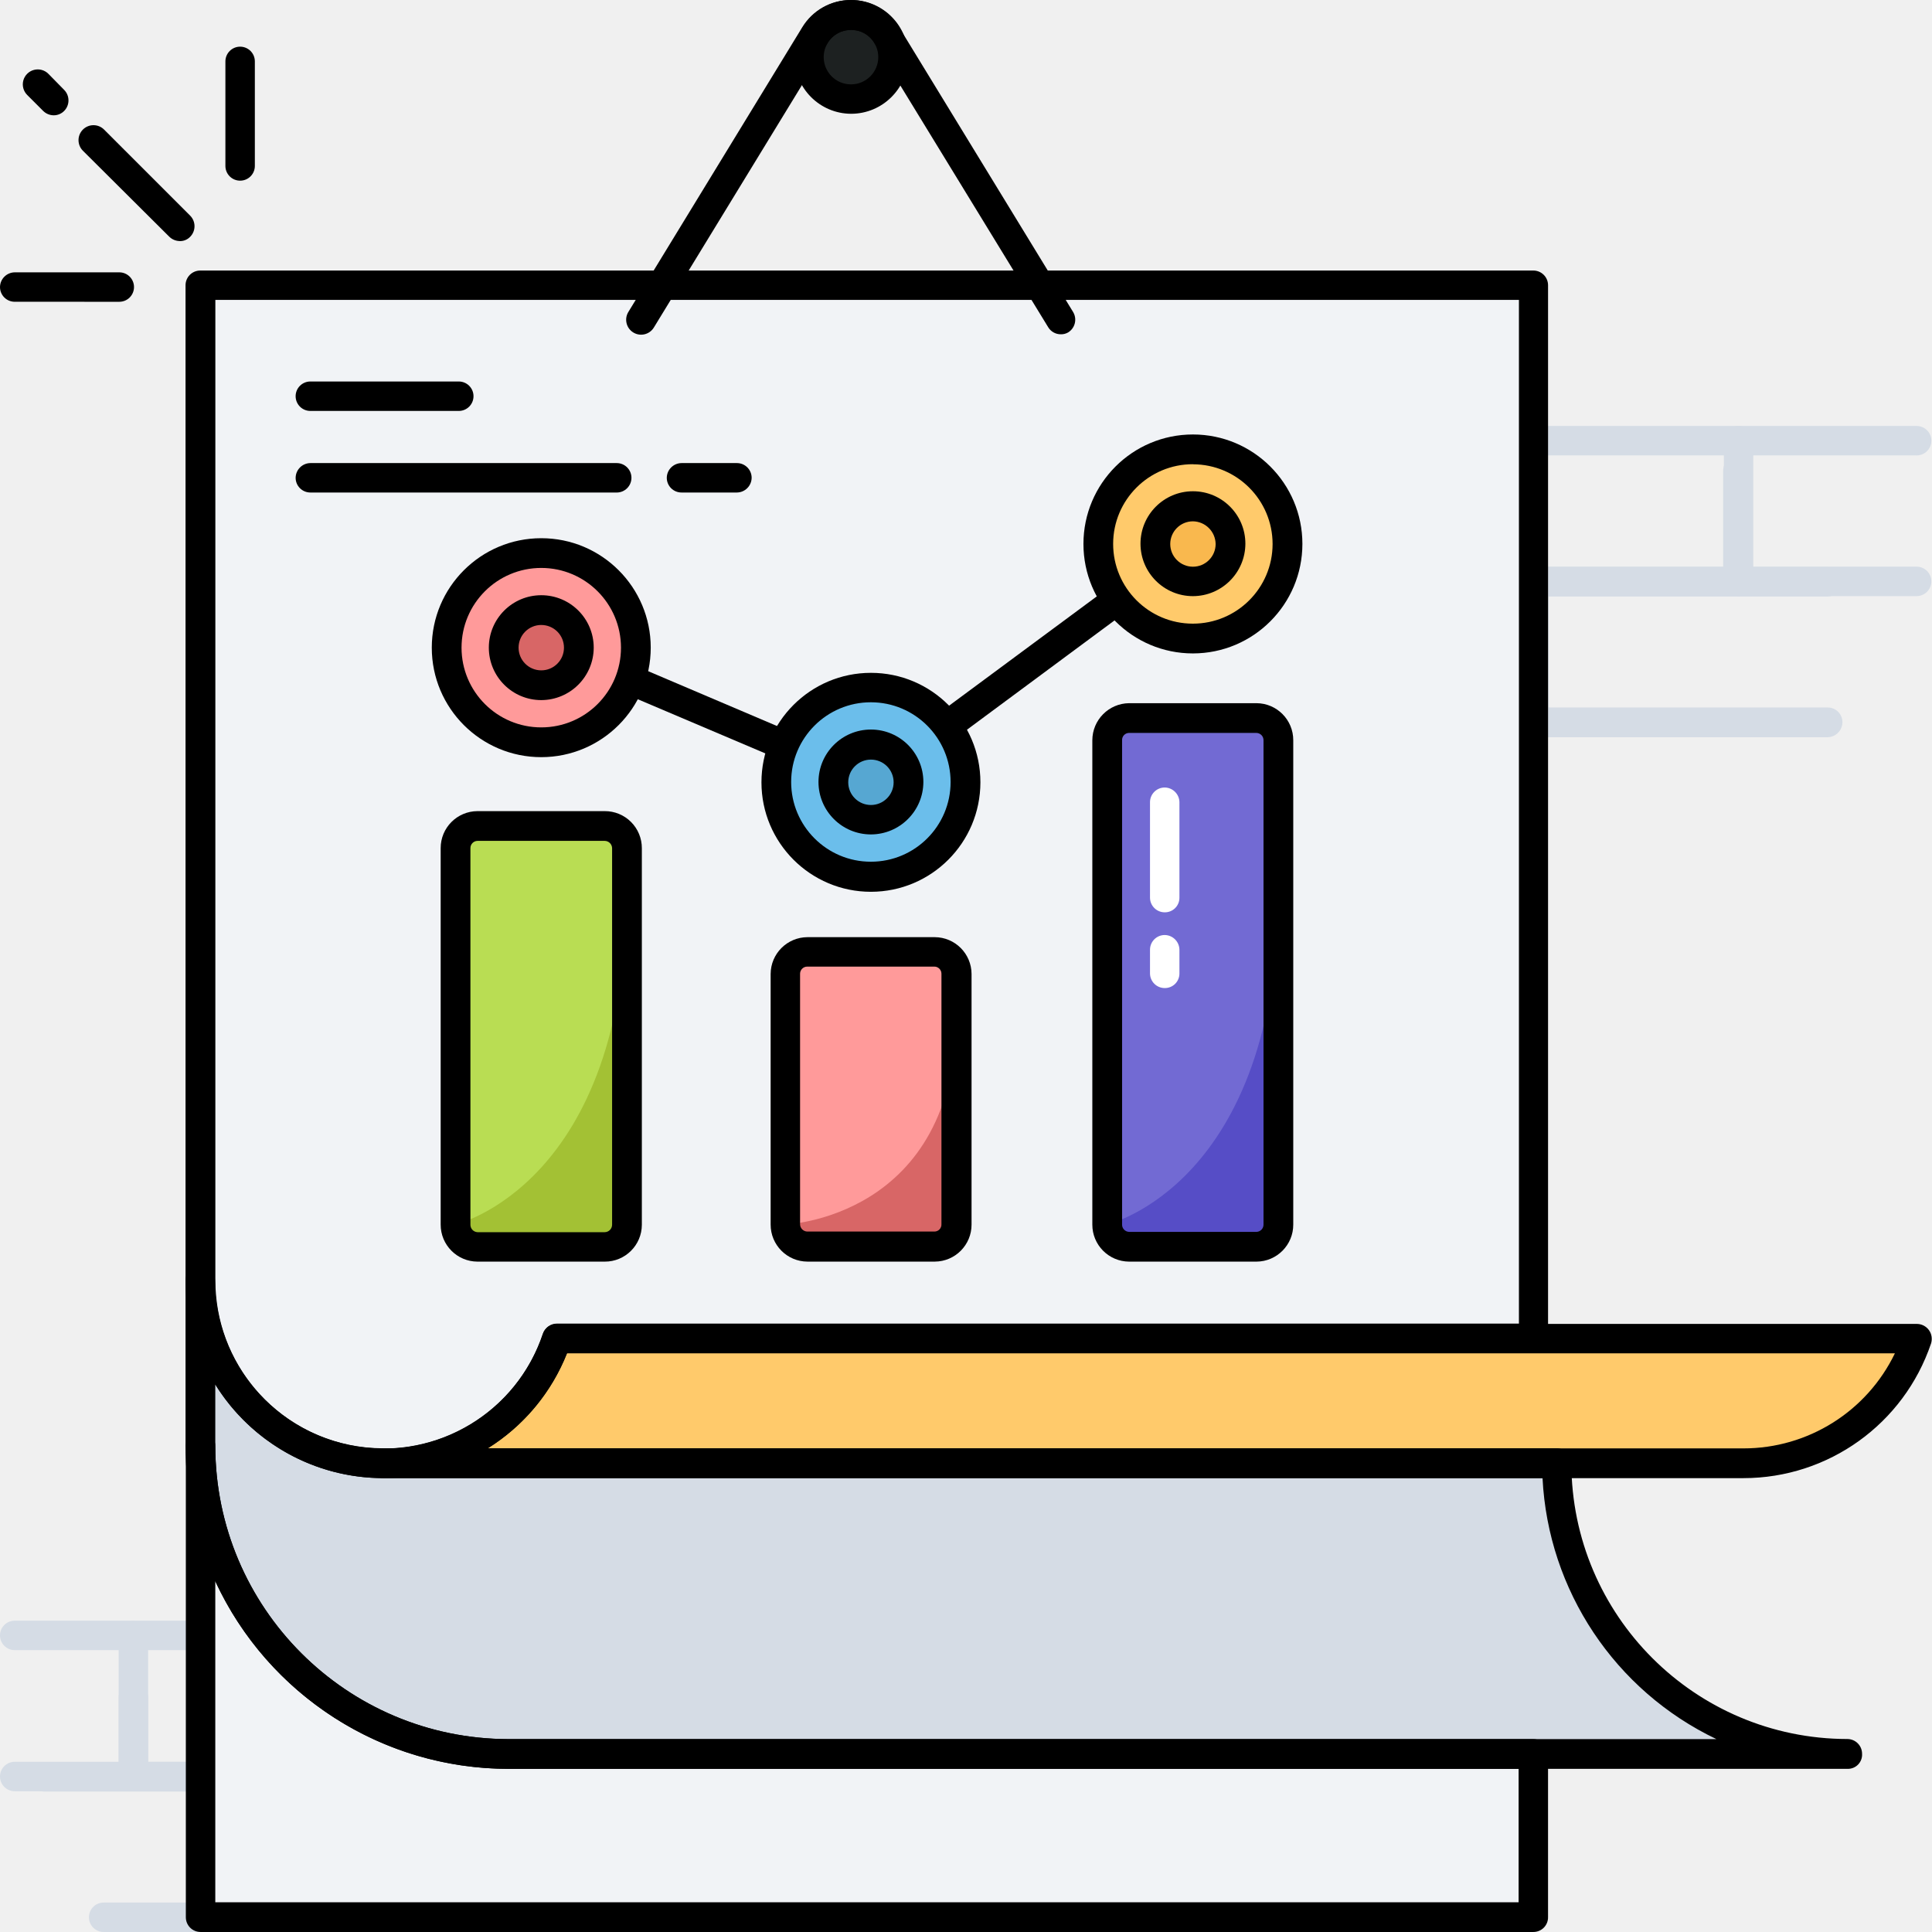
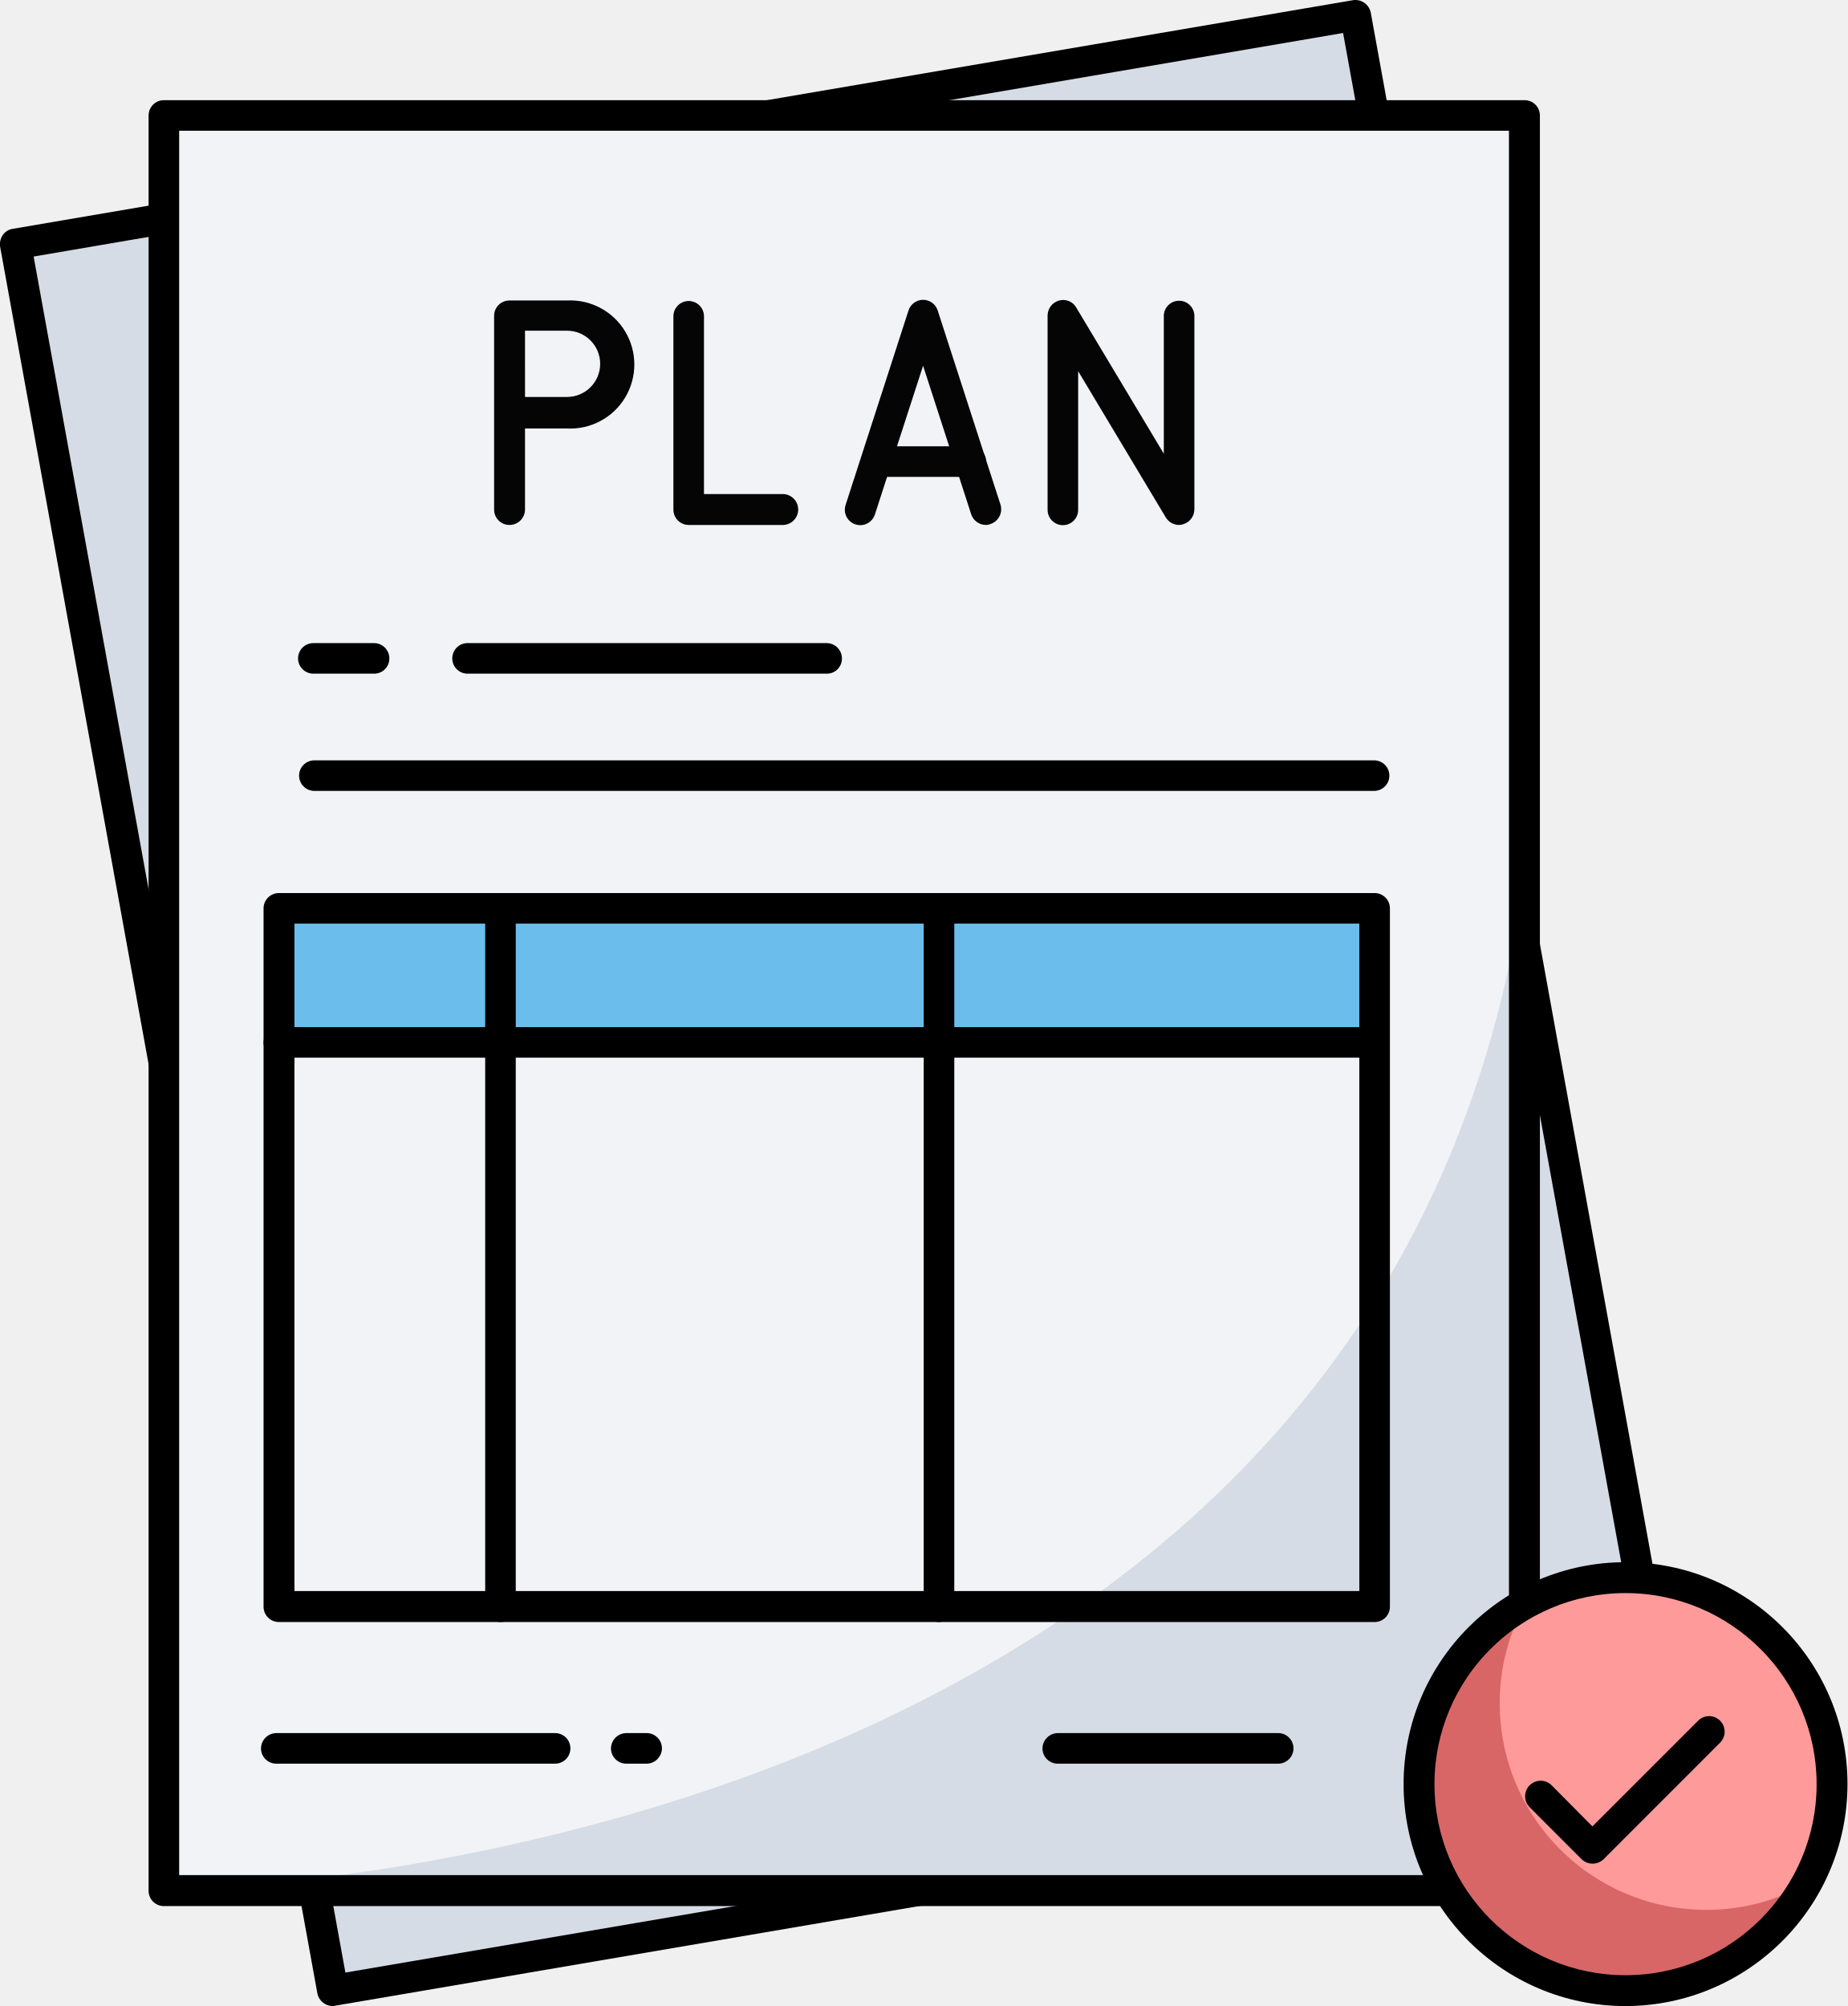
- <svg xmlns="http://www.w3.org/2000/svg" width="115" height="115.011" viewBox="0 0 115 115.011">
-   <g id="presentacion-de-negocios" transform="translate(-1.51 -1.5)">
-     <g id="Grupo_1160305" data-name="Grupo 1160305" transform="translate(1.51 1.5)">
-       <g id="Grupo_1160240" data-name="Grupo 1160240" transform="translate(0 96.481)">
-         <g id="Grupo_1160233" data-name="Grupo 1160233" transform="translate(0 3.688)">
-           <path id="Trazado_1013953" data-name="Trazado 1013953" d="M9.451,62.832H2.386a.876.876,0,1,1,0-1.753H8.575V57.246a.876.876,0,0,1,.876-.876.888.888,0,0,1,.876.876v4.728a.861.861,0,0,1-.876.858Z" transform="translate(-1.51 -56.37)" fill="#d5dce5" />
-         </g>
-         <g id="Grupo_1160234" data-name="Grupo 1160234" transform="translate(7.065 0.018)">
-           <path id="Trazado_1013954" data-name="Trazado 1013954" d="M30.062,64.492H6.256a.876.876,0,0,1-.876-.876V55.236a.876.876,0,0,1,.876-.876.888.888,0,0,1,.876.876v7.5H29.149v-5.7a.876.876,0,1,1,1.753,0v6.59a.819.819,0,0,1-.84.858Z" transform="translate(-5.38 -54.36)" fill="#d5dce5" />
-         </g>
-         <g id="Grupo_1160235" data-name="Grupo 1160235">
-           <path id="Trazado_1013955" data-name="Trazado 1013955" d="M43.881,56.1H2.386a.876.876,0,1,1,0-1.753h41.5a.876.876,0,1,1,0,1.753Z" transform="translate(-1.51 -54.35)" fill="#d5dce5" />
-         </g>
-         <g id="Grupo_1160236" data-name="Grupo 1160236" transform="translate(30.87 0.018)">
-           <path id="Trazado_1013956" data-name="Trazado 1013956" d="M29.921,64.492H19.3a.876.876,0,0,1-.876-.876V55.236a.876.876,0,1,1,1.753,0v7.5H29.9a.876.876,0,0,1,.876.876A.861.861,0,0,1,29.921,64.492Z" transform="translate(-18.42 -54.36)" fill="#d5dce5" />
-         </g>
-         <g id="Grupo_1160239" data-name="Grupo 1160239" transform="translate(1.771 8.398)">
-           <g id="Grupo_1160237" data-name="Grupo 1160237" transform="translate(0 0.018)">
-             <path id="Trazado_1013957" data-name="Trazado 1013957" d="M20.553,69.074H6.88a.876.876,0,0,1,0-1.753H19.659V60.713H3.356a.876.876,0,1,1,0-1.753H20.571a.876.876,0,0,1,.876.876v8.379A.889.889,0,0,1,20.553,69.074Z" transform="translate(-2.48 -58.96)" fill="#d5dce5" />
-           </g>
-           <g id="Grupo_1160238" data-name="Grupo 1160238" transform="translate(17.215)">
-             <path id="Trazado_1013958" data-name="Trazado 1013958" d="M29.983,69.082h-17.2a.876.876,0,0,1-.876-.876V59.826a.876.876,0,0,1,.876-.876h17.2a.876.876,0,1,1,0,1.753H13.663v6.609H29.983a.876.876,0,0,1,.876.876.892.892,0,0,1-.876.895Z" transform="translate(-11.91 -58.95)" fill="#d5dce5" />
-           </g>
-         </g>
-       </g>
-       <g id="Grupo_1160248" data-name="Grupo 1160248" transform="translate(71.726 25.357)">
-         <g id="Grupo_1160241" data-name="Grupo 1160241" transform="translate(0 3.669)">
-           <path id="Trazado_1013959" data-name="Trazado 1013959" d="M48.759,23.862H41.676a.876.876,0,0,1-.876-.876.888.888,0,0,1,.876-.876h6.189V18.276a.876.876,0,1,1,1.753,0V23a.824.824,0,0,1-.858.858Z" transform="translate(-40.8 -17.4)" fill="#d5dce5" />
-         </g>
-         <g id="Grupo_1160242" data-name="Grupo 1160242" transform="translate(7.083)">
-           <path id="Trazado_1013960" data-name="Trazado 1013960" d="M69.362,25.522H45.556a.876.876,0,0,1-.876-.876V16.266a.876.876,0,1,1,1.753,0v7.5H68.449v-5.7a.876.876,0,1,1,1.753,0v6.59A.82.82,0,0,1,69.362,25.522Z" transform="translate(-44.68 -15.39)" fill="#d5dce5" />
-         </g>
-         <g id="Grupo_1160243" data-name="Grupo 1160243" transform="translate(0)">
-           <path id="Trazado_1013961" data-name="Trazado 1013961" d="M83.171,17.143h-41.5a.876.876,0,0,1-.876-.876.888.888,0,0,1,.876-.876h41.5a.876.876,0,1,1,0,1.753Z" transform="translate(-40.8 -15.39)" fill="#d5dce5" />
-         </g>
-         <g id="Grupo_1160244" data-name="Grupo 1160244" transform="translate(30.889)">
-           <path id="Trazado_1013962" data-name="Trazado 1013962" d="M69.2,25.522H58.6a.876.876,0,0,1-.876-.876V16.266a.876.876,0,1,1,1.753,0v7.5H69.2a.876.876,0,1,1,0,1.753Z" transform="translate(-57.72 -15.39)" fill="#d5dce5" />
-         </g>
-         <g id="Grupo_1160247" data-name="Grupo 1160247" transform="translate(1.789 8.398)">
-           <g id="Grupo_1160245" data-name="Grupo 1160245" transform="translate(0 0.018)">
-             <path id="Trazado_1013963" data-name="Trazado 1013963" d="M59.543,30.114H46.18a.876.876,0,0,1-.876-.876.888.888,0,0,1,.876-.876H58.666V21.753H42.656a.876.876,0,0,1-.876-.876A.888.888,0,0,1,42.656,20h16.9a.876.876,0,0,1,.876.876v8.379a.889.889,0,0,1-.895.858Z" transform="translate(-41.78 -20)" fill="#d5dce5" />
-           </g>
-           <g id="Grupo_1160246" data-name="Grupo 1160246" transform="translate(16.905)">
-             <path id="Trazado_1013964" data-name="Trazado 1013964" d="M69.423,30.122H51.916a.876.876,0,0,1-.876-.876V20.866a.876.876,0,0,1,.876-.876H69.423a.876.876,0,0,1,.876.876.888.888,0,0,1-.876.876H52.793v6.609H69.423a.876.876,0,0,1,.876.876.9.9,0,0,1-.876.895Z" transform="translate(-51.04 -19.99)" fill="#d5dce5" />
-           </g>
-         </g>
-       </g>
-       <g id="Grupo_1160304" data-name="Grupo 1160304" transform="translate(11.045)">
-         <g id="Grupo_1160263" data-name="Grupo 1160263">
-           <g id="Grupo_1160249" data-name="Grupo 1160249" transform="translate(0.895 16.978)">
-             <path id="Trazado_1013965" data-name="Trazado 1013965" d="M87.389,10.8V73.49H29.245A10.878,10.878,0,0,1,8.05,70.04V10.8Z" transform="translate(-8.05 -10.8)" fill="#f1f3f6" />
-           </g>
-           <g id="Grupo_1160251" data-name="Grupo 1160251" transform="translate(11.775 79.668)">
-             <g id="Grupo_1160250" data-name="Grupo 1160250">
-               <path id="Trazado_1013966" data-name="Trazado 1013966" d="M24.324,45.14A10.865,10.865,0,0,1,14.01,52.57H94.974a10.889,10.889,0,0,0,10.314-7.43Z" transform="translate(-14.01 -45.14)" fill="#ffca6b" />
+ <svg xmlns="http://www.w3.org/2000/svg" width="103.781" height="112.689" viewBox="0 0 103.781 112.689">
+   <g id="planificacion" transform="translate(-3.994 -1.504)">
+     <g id="Grupo_1160226" data-name="Grupo 1160226" transform="translate(3.994 1.504)">
+       <g id="Grupo_1160225" data-name="Grupo 1160225">
+         <g id="Grupo_1160205" data-name="Grupo 1160205">
+           <g id="Grupo_1160204" data-name="Grupo 1160204">
+             <g id="Grupo_1160199" data-name="Grupo 1160199" transform="translate(0.87 0.869)">
+               <path id="Trazado_1013928" data-name="Trazado 1013928" d="M79.754,1.99l17.835,98.1L22.315,112.934,4.48,14.834Z" transform="translate(-4.48 -1.99)" fill="#d5dce5" />
            </g>
-           </g>
-           <g id="Grupo_1160252" data-name="Grupo 1160252" transform="translate(0.895 76.217)">
-             <path id="Trazado_1013967" data-name="Trazado 1013967" d="M106.1,71.455H26.379A18.344,18.344,0,0,1,8.05,53.108V43.25A10.884,10.884,0,0,0,18.93,54.13H88.795A17.323,17.323,0,0,0,106.1,71.455Z" transform="translate(-8.05 -43.25)" fill="#d5dce5" />
-           </g>
-           <g id="Grupo_1160253" data-name="Grupo 1160253" transform="translate(0.895 86.075)">
-             <path id="Trazado_1013968" data-name="Trazado 1013968" d="M87.389,67v9.712H8.05V48.65A18.344,18.344,0,0,0,26.379,67Z" transform="translate(-8.05 -48.65)" fill="#f1f3f6" />
-           </g>
-           <g id="Grupo_1160262" data-name="Grupo 1160262">
-             <g id="Grupo_1160254" data-name="Grupo 1160254" transform="translate(37.114 0.895)">
-               <path id="Trazado_1013969" data-name="Trazado 1013969" d="M32.892,4.491a2.5,2.5,0,1,1-2.5-2.5A2.493,2.493,0,0,1,32.892,4.491Z" transform="translate(-27.89 -1.99)" fill="#1d2121" />
+             <g id="Grupo_1160200" data-name="Grupo 1160200">
+               <path id="Trazado_1013929" data-name="Trazado 1013929" d="M22.68,114.194a.877.877,0,0,1-.859-.716L4,15.36a.931.931,0,0,1,.143-.644.822.822,0,0,1,.572-.358L79.995,1.515a.881.881,0,0,1,1,.7L98.813,100.33a.891.891,0,0,1-.143.644.822.822,0,0,1-.572.358L22.823,114.176a.349.349,0,0,1-.143.018ZM5.883,15.915l17.513,96.4L96.971,99.758,79.44,3.357Z" transform="translate(-3.994 -1.504)" />
            </g>
-             <g id="Grupo_1160255" data-name="Grupo 1160255" transform="translate(0 16.101)">
-               <path id="Trazado_1013970" data-name="Trazado 1013970" d="M19.335,82.211A11.792,11.792,0,0,1,7.56,70.436V11.2a.876.876,0,0,1,.876-.876H87.794a.876.876,0,0,1,.876.876v62.69a.876.876,0,0,1-.876.876H30.27a11.74,11.74,0,0,1-10.935,7.448Zm-10-70.138V70.436a10.008,10.008,0,0,0,19.5,3.176.882.882,0,0,1,.84-.6H86.936V12.073Z" transform="translate(-7.56 -10.32)" />
+             <g id="Grupo_1160201" data-name="Grupo 1160201" transform="translate(9.206 6.486)">
+               <path id="Trazado_1013930" data-name="Trazado 1013930" d="M9.14,5.13H85.577v99.728H9.14Z" transform="translate(-9.14 -5.13)" fill="#f1f3f6" />
            </g>
-             <g id="Grupo_1160257" data-name="Grupo 1160257" transform="translate(10.899 78.81)">
-               <g id="Grupo_1160256" data-name="Grupo 1160256">
-                 <path id="Trazado_1013971" data-name="Trazado 1013971" d="M95.37,53.853H14.406a.876.876,0,1,1,0-1.753A9.995,9.995,0,0,0,23.9,45.272a.882.882,0,0,1,.84-.6H105.7a.89.89,0,0,1,.712.365.9.9,0,0,1,.128.8A11.791,11.791,0,0,1,95.37,53.853ZM20.613,52.082H95.37a10,10,0,0,0,9.018-5.659H25.341A11.817,11.817,0,0,1,20.613,52.082Z" transform="translate(-13.53 -44.67)" />
-               </g>
+             <g id="Grupo_1160202" data-name="Grupo 1160202" transform="translate(9.206 49.347)">
+               <path id="Trazado_1013931" data-name="Trazado 1013931" d="M85.577,29.09V85.939H9.14s68.53-.68,76.437-56.849Z" transform="translate(-9.14 -29.09)" fill="#d5dce5" />
            </g>
-             <g id="Grupo_1160258" data-name="Grupo 1160258" transform="translate(0 75.341)">
-               <path id="Trazado_1013972" data-name="Trazado 1013972" d="M106.506,72.728H26.783A19.248,19.248,0,0,1,7.56,53.5V43.646a.876.876,0,0,1,1.753,0,10.019,10.019,0,0,0,10,10H89.181a.876.876,0,0,1,.876.876,16.455,16.455,0,0,0,16.43,16.43.876.876,0,0,1,.876.876A.844.844,0,0,1,106.506,72.728ZM9.331,49.853V53.5A17.475,17.475,0,0,0,26.783,70.957H98.692A18.228,18.228,0,0,1,88.341,55.421H19.335a11.78,11.78,0,0,1-10-5.568Z" transform="translate(-7.56 -42.77)" />
-             </g>
-             <g id="Grupo_1160259" data-name="Grupo 1160259" transform="translate(0.018 85.199)">
-               <path id="Trazado_1013973" data-name="Trazado 1013973" d="M87.785,77.981H8.446a.876.876,0,0,1-.876-.876V49.046a.876.876,0,1,1,1.753,0A17.475,17.475,0,0,0,26.775,66.5h61.01a.876.876,0,0,1,.876.876v9.712A.869.869,0,0,1,87.785,77.981ZM9.323,76.211H86.909V68.269H26.775A19.247,19.247,0,0,1,9.323,57.1Z" transform="translate(-7.57 -48.17)" />
-             </g>
-             <g id="Grupo_1160260" data-name="Grupo 1160260" transform="translate(26.23)">
-               <path id="Trazado_1013974" data-name="Trazado 1013974" d="M47.8,21.4a.871.871,0,0,1-.748-.42L36.7,4.056a1.57,1.57,0,0,0-1.387-.767,1.591,1.591,0,0,0-1.387.767L23.575,21a.889.889,0,1,1-1.515-.931L32.41,3.125a3.373,3.373,0,0,1,5.769,0L48.53,20.066a.889.889,0,0,1-.292,1.223A.821.821,0,0,1,47.8,21.4Z" transform="translate(-21.928 -1.5)" />
-             </g>
-             <g id="Grupo_1160261" data-name="Grupo 1160261" transform="translate(36.219 0)">
-               <path id="Trazado_1013975" data-name="Trazado 1013975" d="M30.8,8.273a3.386,3.386,0,1,1,3.4-3.377A3.4,3.4,0,0,1,30.8,8.273Zm0-5A1.625,1.625,0,1,0,32.42,4.9,1.628,1.628,0,0,0,30.8,3.271Z" transform="translate(-27.4 -1.5)" />
+             <g id="Grupo_1160203" data-name="Grupo 1160203" transform="translate(8.347 5.627)">
+               <path id="Trazado_1013932" data-name="Trazado 1013932" d="M85.956,106.1H9.519a.859.859,0,0,1-.859-.859V5.509a.859.859,0,0,1,.859-.859H85.956a.859.859,0,0,1,.859.859v99.728A.859.859,0,0,1,85.956,106.1ZM10.377,104.36h74.7V6.367h-74.7Z" transform="translate(-8.66 -4.65)" />
            </g>
          </g>
        </g>
-         <g id="Grupo_1160300" data-name="Grupo 1160300" transform="translate(14.659 25.868)">
-           <g id="Grupo_1160280" data-name="Grupo 1160280" transform="translate(1.406 16.886)">
-             <g id="Grupo_1160279" data-name="Grupo 1160279">
-               <g id="Grupo_1160278" data-name="Grupo 1160278">
-                 <g id="Grupo_1160277" data-name="Grupo 1160277">
-                   <g id="Grupo_1160276" data-name="Grupo 1160276">
-                     <g id="Grupo_1160275" data-name="Grupo 1160275">
-                       <g id="Grupo_1160274" data-name="Grupo 1160274">
-                         <g id="Grupo_1160273" data-name="Grupo 1160273">
-                           <g id="Grupo_1160272" data-name="Grupo 1160272">
-                             <g id="Grupo_1160271" data-name="Grupo 1160271">
-                               <g id="Grupo_1160264" data-name="Grupo 1160264" transform="translate(0.018 6.426)">
-                                 <path id="Trazado_1013976" data-name="Trazado 1013976" d="M26.575,29.754V52.172a1.309,1.309,0,0,1-1.314,1.314H17.684a1.309,1.309,0,0,1-1.314-1.314V29.754a1.309,1.309,0,0,1,1.314-1.314H25.26A1.321,1.321,0,0,1,26.575,29.754Z" transform="translate(-16.37 -28.44)" fill="#b9dd53" />
-                               </g>
-                               <g id="Grupo_1160265" data-name="Grupo 1160265" transform="translate(19.625 13.911)">
-                                 <path id="Trazado_1013977" data-name="Trazado 1013977" d="M37.315,33.854V48.769A1.309,1.309,0,0,1,36,50.084H28.424a1.309,1.309,0,0,1-1.314-1.314V33.854a1.309,1.309,0,0,1,1.314-1.314H36a1.309,1.309,0,0,1,1.314,1.314Z" transform="translate(-27.11 -32.54)" fill="#ff9a9a" />
-                               </g>
-                               <g id="Grupo_1160266" data-name="Grupo 1160266" transform="translate(38.793)">
-                                 <path id="Trazado_1013978" data-name="Trazado 1013978" d="M47.815,26.234V55.06A1.309,1.309,0,0,1,46.5,56.374H38.924A1.309,1.309,0,0,1,37.61,55.06V26.234a1.309,1.309,0,0,1,1.314-1.314H46.5A1.309,1.309,0,0,1,47.815,26.234Z" transform="translate(-37.61 -24.92)" fill="#726ad3" />
-                               </g>
-                               <g id="Grupo_1160267" data-name="Grupo 1160267" transform="translate(38.793)">
-                                 <path id="Trazado_1013979" data-name="Trazado 1013979" d="M47.815,26.234V55.06A1.309,1.309,0,0,1,46.5,56.374H38.924A1.309,1.309,0,0,1,37.61,55.06V26.234a1.309,1.309,0,0,1,1.314-1.314H46.5A1.309,1.309,0,0,1,47.815,26.234Z" transform="translate(-37.61 -24.92)" fill="#726ad3" />
-                               </g>
-                               <g id="Grupo_1160268" data-name="Grupo 1160268" transform="translate(38.793 10.168)">
-                                 <path id="Trazado_1013980" data-name="Trazado 1013980" d="M47.815,30.49V50.462A1.309,1.309,0,0,1,46.5,51.776H38.924a1.309,1.309,0,0,1-1.314-1.314s10.2-2.355,10.2-19.972Z" transform="translate(-37.61 -30.49)" fill="#564dc6" />
-                               </g>
-                               <g id="Grupo_1160269" data-name="Grupo 1160269" transform="translate(0 10.168)">
-                                 <path id="Trazado_1013981" data-name="Trazado 1013981" d="M26.565,30.49V50.462a1.309,1.309,0,0,1-1.314,1.314H17.674a1.309,1.309,0,0,1-1.314-1.314s10.2-2.355,10.2-19.972Z" transform="translate(-16.36 -30.49)" fill="#a3c134" />
-                               </g>
-                               <g id="Grupo_1160270" data-name="Grupo 1160270" transform="translate(19.625 17.617)">
-                                 <path id="Trazado_1013982" data-name="Trazado 1013982" d="M37.315,34.57V47.093A1.309,1.309,0,0,1,36,48.408H28.424a1.309,1.309,0,0,1-1.314-1.314s10.2-.347,10.2-12.523Z" transform="translate(-27.11 -34.57)" fill="#d86666" />
-                               </g>
-                             </g>
-                           </g>
-                         </g>
-                       </g>
-                     </g>
-                   </g>
-                 </g>
-               </g>
-             </g>
+         <g id="Grupo_1160211" data-name="Grupo 1160211" transform="translate(27.756 16.843)">
+           <g id="Grupo_1160206" data-name="Grupo 1160206" transform="translate(19.708)">
+             <path id="Trazado_1013933" data-name="Trazado 1013933" d="M38.439,23.567a.875.875,0,0,1-.823-.608l-2.7-8.336-2.7,8.336a.866.866,0,1,1-1.646-.537l3.524-10.894a.861.861,0,0,1,1.646,0l3.524,10.894a.877.877,0,0,1-.555,1.091A.718.718,0,0,1,38.439,23.567Z" transform="translate(-30.527 -10.92)" fill="#050505" />
          </g>
-           <g id="Grupo_1160285" data-name="Grupo 1160285" transform="translate(0.529 5.633)">
-             <g id="Grupo_1160281" data-name="Grupo 1160281" transform="translate(38.793 10.359)">
-               <path id="Trazado_1013983" data-name="Trazado 1013983" d="M46.9,57.674H39.321a2.2,2.2,0,0,1-2.191-2.209V26.639a2.213,2.213,0,0,1,2.191-2.209H46.9a2.2,2.2,0,0,1,2.191,2.209V55.465A2.2,2.2,0,0,1,46.9,57.674ZM39.321,26.2a.418.418,0,0,0-.42.438V55.465a.429.429,0,0,0,.42.438H46.9a.429.429,0,0,0,.42-.438V26.639a.429.429,0,0,0-.42-.438Z" transform="translate(-37.13 -24.43)" />
-             </g>
-             <g id="Grupo_1160282" data-name="Grupo 1160282" transform="translate(19.643 24.288)">
-               <path id="Trazado_1013984" data-name="Trazado 1013984" d="M36.407,51.374H28.831a2.2,2.2,0,0,1-2.191-2.209V34.251a2.2,2.2,0,0,1,2.191-2.191h7.576A2.2,2.2,0,0,1,38.6,34.251V49.166A2.2,2.2,0,0,1,36.407,51.374ZM28.812,33.813a.425.425,0,0,0-.42.42V49.147a.441.441,0,0,0,.42.438h7.576a.418.418,0,0,0,.42-.438V34.232a.425.425,0,0,0-.42-.42Z" transform="translate(-26.64 -32.06)" />
-             </g>
-             <g id="Grupo_1160283" data-name="Grupo 1160283" transform="translate(0 16.785)">
-               <path id="Trazado_1013985" data-name="Trazado 1013985" d="M25.647,54.768H18.071a2.2,2.2,0,0,1-2.191-2.209v-22.4a2.2,2.2,0,0,1,2.191-2.209h7.576a2.2,2.2,0,0,1,2.209,2.209V52.577A2.2,2.2,0,0,1,25.647,54.768ZM18.071,29.721a.429.429,0,0,0-.42.438V52.577a.441.441,0,0,0,.42.438h7.576a.444.444,0,0,0,.438-.438V30.159a.444.444,0,0,0-.438-.438Z" transform="translate(-15.88 -27.95)" />
-             </g>
-             <g id="Grupo_1160284" data-name="Grupo 1160284" transform="translate(5.337)">
-               <path id="Trazado_1013986" data-name="Trazado 1013986" d="M39.079,34.7a.791.791,0,0,1-.347-.073L19.345,26.394a.892.892,0,0,1,.694-1.643L38.952,32.8,57.7,18.928a.887.887,0,0,1,1.059,1.424L39.609,34.537a.951.951,0,0,1-.529.164Z" transform="translate(-18.803 -18.756)" />
-             </g>
+           <g id="Grupo_1160207" data-name="Grupo 1160207" transform="translate(20.59 8.229)">
+             <path id="Trazado_1013934" data-name="Trazado 1013934" d="M37.174,17.237H31.879a.859.859,0,0,1,0-1.717h5.313a.859.859,0,1,1-.018,1.717Z" transform="translate(-31.02 -15.52)" fill="#050505" />
          </g>
-           <g id="Grupo_1160286" data-name="Grupo 1160286" transform="translate(20.501 15.061)">
-             <path id="Trazado_1013987" data-name="Trazado 1013987" d="M38.1,29.561a5.641,5.641,0,1,1-5.641-5.641A5.633,5.633,0,0,1,38.1,29.561Z" transform="translate(-26.82 -23.92)" fill="#6bbeeb" />
+           <g id="Grupo_1160208" data-name="Grupo 1160208" transform="translate(10.071 0.036)">
+             <path id="Trazado_1013935" data-name="Trazado 1013935" d="M31.311,23.551H26a.859.859,0,0,1-.859-.859V11.8a.859.859,0,0,1,1.717,0V21.816h4.454a.868.868,0,0,1,0,1.735Z" transform="translate(-25.14 -10.94)" fill="#050505" />
          </g>
-           <g id="Grupo_1160287" data-name="Grupo 1160287" transform="translate(23.915 18.475)">
-             <path id="Trazado_1013988" data-name="Trazado 1013988" d="M30.917,30.244a2.227,2.227,0,1,1,2.227-2.227A2.236,2.236,0,0,1,30.917,30.244Z" transform="translate(-28.69 -25.79)" fill="#56a7d2" />
+           <g id="Grupo_1160209" data-name="Grupo 1160209" transform="translate(0 0.036)">
+             <path id="Trazado_1013936" data-name="Trazado 1013936" d="M20.369,23.551a.859.859,0,0,1-.859-.859V11.8a.859.859,0,0,1,.859-.859h3.238a3.6,3.6,0,1,1,0,7.191H21.245v4.579A.871.871,0,0,1,20.369,23.551Zm.877-7.191h2.361a1.86,1.86,0,0,0,0-3.721H21.245Z" transform="translate(-19.51 -10.94)" fill="#050505" />
          </g>
-           <g id="Grupo_1160288" data-name="Grupo 1160288" transform="translate(19.625 14.185)">
-             <path id="Trazado_1013989" data-name="Trazado 1013989" d="M32.857,36.475a6.517,6.517,0,1,1,6.517-6.517A6.521,6.521,0,0,1,32.857,36.475Zm0-11.282A4.746,4.746,0,1,0,37.6,29.939a4.749,4.749,0,0,0-4.746-4.746Z" transform="translate(-26.34 -23.44)" />
-           </g>
-           <g id="Grupo_1160289" data-name="Grupo 1160289" transform="translate(23.02 17.562)">
-             <path id="Trazado_1013990" data-name="Trazado 1013990" d="M31.322,31.533a3.122,3.122,0,1,1,3.122-3.122A3.132,3.132,0,0,1,31.322,31.533Zm0-4.454a1.351,1.351,0,1,0,1.351,1.351A1.348,1.348,0,0,0,31.322,27.079Z" transform="translate(-28.2 -25.29)" />
-           </g>
-           <g id="Grupo_1160290" data-name="Grupo 1160290" transform="translate(39.651 0.876)">
-             <path id="Trazado_1013991" data-name="Trazado 1013991" d="M48.592,21.791a5.641,5.641,0,1,1-5.641-5.641A5.633,5.633,0,0,1,48.592,21.791Z" transform="translate(-37.31 -16.15)" fill="#ffca6b" />
-           </g>
-           <g id="Grupo_1160291" data-name="Grupo 1160291" transform="translate(43.083 4.29)">
-             <path id="Trazado_1013992" data-name="Trazado 1013992" d="M41.417,22.474a2.227,2.227,0,1,1,2.227-2.227A2.236,2.236,0,0,1,41.417,22.474Z" transform="translate(-39.19 -18.02)" fill="#f9b84e" />
-           </g>
-           <g id="Grupo_1160292" data-name="Grupo 1160292" transform="translate(38.793)">
-             <path id="Trazado_1013993" data-name="Trazado 1013993" d="M43.357,28.7a6.517,6.517,0,1,1,6.517-6.517A6.521,6.521,0,0,1,43.357,28.7Zm0-11.264A4.746,4.746,0,1,0,48.1,22.187,4.749,4.749,0,0,0,43.357,17.441Z" transform="translate(-36.84 -15.67)" />
-           </g>
-           <g id="Grupo_1160293" data-name="Grupo 1160293" transform="translate(42.189 3.377)">
-             <path id="Trazado_1013994" data-name="Trazado 1013994" d="M41.822,23.763a3.122,3.122,0,1,1,3.122-3.122,3.132,3.132,0,0,1-3.122,3.122Zm0-4.454a1.351,1.351,0,1,0,1.351,1.351A1.372,1.372,0,0,0,41.822,19.309Z" transform="translate(-38.7 -17.52)" />
-           </g>
-           <g id="Grupo_1160294" data-name="Grupo 1160294" transform="translate(0.876 7.047)">
-             <path id="Trazado_1013995" data-name="Trazado 1013995" d="M27.352,25.171a5.641,5.641,0,1,1-5.641-5.641A5.633,5.633,0,0,1,27.352,25.171Z" transform="translate(-16.07 -19.53)" fill="#ff9a9a" />
-           </g>
-           <g id="Grupo_1160295" data-name="Grupo 1160295" transform="translate(4.29 10.46)">
-             <path id="Trazado_1013996" data-name="Trazado 1013996" d="M20.167,25.854a2.227,2.227,0,1,1,2.227-2.227A2.236,2.236,0,0,1,20.167,25.854Z" transform="translate(-17.94 -21.4)" fill="#d86666" />
-           </g>
-           <g id="Grupo_1160296" data-name="Grupo 1160296" transform="translate(0 6.17)">
-             <path id="Trazado_1013997" data-name="Trazado 1013997" d="M22.107,32.085a6.517,6.517,0,1,1,6.517-6.517A6.521,6.521,0,0,1,22.107,32.085Zm0-11.264a4.746,4.746,0,1,0,4.746,4.746A4.749,4.749,0,0,0,22.107,20.821Z" transform="translate(-15.59 -19.05)" />
-           </g>
-           <g id="Grupo_1160297" data-name="Grupo 1160297" transform="translate(3.396 9.566)">
-             <path id="Trazado_1013998" data-name="Trazado 1013998" d="M20.572,27.153a3.122,3.122,0,1,1,3.122-3.122,3.132,3.132,0,0,1-3.122,3.122Zm0-4.473a1.351,1.351,0,1,0,1.351,1.351A1.348,1.348,0,0,0,20.572,22.681Z" transform="translate(-17.45 -20.91)" />
-           </g>
-           <g id="Grupo_1160298" data-name="Grupo 1160298" transform="translate(42.755 29.793)">
-             <path id="Trazado_1013999" data-name="Trazado 1013999" d="M39.886,35.148a.876.876,0,0,1-.876-.876V32.866a.876.876,0,0,1,.876-.876.888.888,0,0,1,.876.876v1.406A.865.865,0,0,1,39.886,35.148Z" transform="translate(-39.01 -31.99)" fill="#fff" />
-           </g>
-           <g id="Grupo_1160299" data-name="Grupo 1160299" transform="translate(42.755 21.012)">
-             <path id="Trazado_1014000" data-name="Trazado 1014000" d="M39.886,34.61a.876.876,0,0,1-.876-.876V28.056a.876.876,0,0,1,.876-.876.888.888,0,0,1,.876.876v5.678A.865.865,0,0,1,39.886,34.61Z" transform="translate(-39.01 -27.18)" fill="#fff" />
+           <g id="Grupo_1160210" data-name="Grupo 1160210" transform="translate(31.09 0.003)">
+             <path id="Trazado_1013937" data-name="Trazado 1013937" d="M44.278,23.566a.878.878,0,0,1-.751-.429l-4.919-8.211v7.764a.859.859,0,1,1-1.717,0V11.8a.88.88,0,0,1,.644-.841.843.843,0,0,1,.966.394l4.919,8.211V11.8a.859.859,0,0,1,1.717,0V22.689a.88.88,0,0,1-.644.841.9.9,0,0,1-.215.036Z" transform="translate(-36.89 -10.922)" fill="#050505" />
          </g>
        </g>
-         <g id="Grupo_1160301" data-name="Grupo 1160301" transform="translate(6.554 22.71)">
-           <path id="Trazado_1014001" data-name="Trazado 1014001" d="M20.862,15.693H12.026a.876.876,0,0,1,0-1.753h8.836a.876.876,0,0,1,0,1.753Z" transform="translate(-11.15 -13.94)" />
+         <g id="Grupo_1160215" data-name="Grupo 1160215" transform="translate(16.772 36.127)">
+           <g id="Grupo_1160212" data-name="Grupo 1160212" transform="translate(8.604)">
+             <path id="Trazado_1013938" data-name="Trazado 1013938" d="M39.253,23.417H19.039a.859.859,0,0,1,0-1.717h20.2a.859.859,0,0,1,.859.859.844.844,0,0,1-.841.859Z" transform="translate(-18.18 -21.7)" />
+           </g>
+           <g id="Grupo_1160213" data-name="Grupo 1160213" transform="translate(0)">
+             <path id="Trazado_1013939" data-name="Trazado 1013939" d="M17.61,23.417H14.229a.859.859,0,1,1,0-1.717H17.61a.859.859,0,0,1,.859.859A.848.848,0,0,1,17.61,23.417Z" transform="translate(-13.37 -21.7)" />
+           </g>
+           <g id="Grupo_1160214" data-name="Grupo 1160214" transform="translate(0 6.583)">
+             <path id="Trazado_1013940" data-name="Trazado 1013940" d="M73.815,27.1H14.229a.859.859,0,0,1,0-1.717H73.815a.859.859,0,0,1,0,1.717Z" transform="translate(-13.37 -25.38)" />
+           </g>
        </g>
-         <g id="Grupo_1160302" data-name="Grupo 1160302" transform="translate(28.643 27.566)">
-           <path id="Trazado_1014002" data-name="Trazado 1014002" d="M27.431,18.353h-3.3a.876.876,0,0,1-.876-.876.888.888,0,0,1,.876-.876h3.3a.876.876,0,0,1,.876.876A.888.888,0,0,1,27.431,18.353Z" transform="translate(-23.25 -16.6)" />
+         <g id="Grupo_1160221" data-name="Grupo 1160221" transform="translate(14.805 50.169)">
+           <g id="Grupo_1160216" data-name="Grupo 1160216" transform="translate(0.859 0.859)">
+             <path id="Trazado_1013941" data-name="Trazado 1013941" d="M12.75,30.03H74.286v7.531H12.75Z" transform="translate(-12.75 -30.03)" fill="#6bbeeb" />
+           </g>
+           <g id="Grupo_1160217" data-name="Grupo 1160217">
+             <path id="Trazado_1013942" data-name="Trazado 1013942" d="M74.683,70.5H13.129a.859.859,0,0,1-.859-.859V30.409a.859.859,0,0,1,.859-.859H74.683a.859.859,0,0,1,.859.859V69.638A.859.859,0,0,1,74.683,70.5ZM14.005,68.761H73.824V31.267H14.005Z" transform="translate(-12.27 -29.55)" />
+           </g>
+           <g id="Grupo_1160218" data-name="Grupo 1160218" transform="translate(0 7.531)">
+             <path id="Trazado_1013943" data-name="Trazado 1013943" d="M74.683,35.477H13.129a.859.859,0,0,1-.859-.859.871.871,0,0,1,.859-.859H74.683a.859.859,0,0,1,0,1.717Z" transform="translate(-12.27 -33.76)" />
+           </g>
+           <g id="Grupo_1160219" data-name="Grupo 1160219" transform="translate(12.45)">
+             <path id="Trazado_1013944" data-name="Trazado 1013944" d="M20.089,70.5a.859.859,0,0,1-.859-.859V30.409a.859.859,0,0,1,1.717,0V69.638A.848.848,0,0,1,20.089,70.5Z" transform="translate(-19.23 -29.55)" />
+           </g>
+           <g id="Grupo_1160220" data-name="Grupo 1160220" transform="translate(37.083)">
+             <path id="Trazado_1013945" data-name="Trazado 1013945" d="M33.859,70.5A.859.859,0,0,1,33,69.638V30.409a.859.859,0,0,1,.859-.859.871.871,0,0,1,.859.859V69.638A.859.859,0,0,1,33.859,70.5Z" transform="translate(-33 -29.55)" />
+           </g>
        </g>
-         <g id="Grupo_1160303" data-name="Grupo 1160303" transform="translate(6.554 27.566)">
-           <path id="Trazado_1014003" data-name="Trazado 1014003" d="M30.264,18.353H12.026a.876.876,0,0,1-.876-.876.888.888,0,0,1,.876-.876H30.264a.876.876,0,0,1,0,1.753Z" transform="translate(-11.15 -16.6)" />
+         <g id="Grupo_1160222" data-name="Grupo 1160222" transform="translate(58.56 97.359)">
+           <path id="Trazado_1013946" data-name="Trazado 1013946" d="M50,57.647H37.589a.859.859,0,0,1-.859-.859.871.871,0,0,1,.859-.859H50a.859.859,0,0,1,0,1.717Z" transform="translate(-36.73 -55.93)" />
+         </g>
+         <g id="Grupo_1160223" data-name="Grupo 1160223" transform="translate(14.661 97.359)">
+           <path id="Trazado_1013947" data-name="Trazado 1013947" d="M28.683,57.647H13.049a.859.859,0,0,1-.859-.859.871.871,0,0,1,.859-.859H28.683a.859.859,0,1,1,0,1.717Z" transform="translate(-12.19 -55.93)" />
+         </g>
+         <g id="Grupo_1160224" data-name="Grupo 1160224" transform="translate(34.321 97.359)">
+           <path id="Trazado_1013948" data-name="Trazado 1013948" d="M25.183,57.647H24.039a.859.859,0,0,1-.859-.859.871.871,0,0,1,.859-.859h1.145a.859.859,0,0,1,.859.859A.871.871,0,0,1,25.183,57.647Z" transform="translate(-23.18 -55.93)" />
        </g>
      </g>
    </g>
-     <g id="Grupo_1160311" data-name="Grupo 1160311" transform="translate(1.51 4.275)">
-       <g id="Grupo_1160306" data-name="Grupo 1160306" transform="translate(4.669 4.669)">
-         <path id="Trazado_1014004" data-name="Trazado 1014004" d="M10.1,12.483a.9.9,0,0,1-.621-.256L4.328,7.1a.891.891,0,0,1,1.26-1.26l5.13,5.13a.892.892,0,0,1,0,1.26.827.827,0,0,1-.621.256Z" transform="translate(-4.068 -5.577)" />
-       </g>
-       <g id="Grupo_1160309" data-name="Grupo 1160309">
-         <g id="Grupo_1160307" data-name="Grupo 1160307" transform="translate(0 13.436)">
-           <path id="Trazado_1014005" data-name="Trazado 1014005" d="M2.386,12.133a.876.876,0,0,1-.876-.876.888.888,0,0,1,.876-.876H8.611a.876.876,0,1,1,0,1.753Z" transform="translate(-1.51 -10.38)" />
+     <g id="Grupo_1160232" data-name="Grupo 1160232" transform="translate(82.839 89.257)">
+       <g id="Grupo_1160230" data-name="Grupo 1160230">
+         <g id="Grupo_1160227" data-name="Grupo 1160227" transform="translate(0.859 0.859)">
+           <path id="Trazado_1013949" data-name="Trazado 1013949" d="M71.751,62.65A11.6,11.6,0,1,1,60.16,51.04,11.6,11.6,0,0,1,71.751,62.65Z" transform="translate(-48.55 -51.04)" fill="#ff9a9a" />
        </g>
-         <g id="Grupo_1160308" data-name="Grupo 1160308" transform="translate(13.418)">
-           <path id="Trazado_1014006" data-name="Trazado 1014006" d="M9.736,11a.876.876,0,0,1-.876-.876V3.9a.876.876,0,1,1,1.753,0v6.225A.876.876,0,0,1,9.736,11Z" transform="translate(-8.86 -3.02)" />
+         <g id="Grupo_1160228" data-name="Grupo 1160228" transform="translate(0.859 2.325)">
+           <path id="Trazado_1013950" data-name="Trazado 1013950" d="M70.3,67.62a11.6,11.6,0,1,1-15.76-15.76,11.461,11.461,0,0,0-1.449,5.617A11.593,11.593,0,0,0,64.7,69.069a11.444,11.444,0,0,0,5.6-1.449Z" transform="translate(-48.55 -51.86)" fill="#d86666" />
+         </g>
+         <g id="Grupo_1160229" data-name="Grupo 1160229">
+           <path id="Trazado_1013951" data-name="Trazado 1013951" d="M60.538,75.5A12.468,12.468,0,1,1,73.006,63.028,12.49,12.49,0,0,1,60.538,75.5Zm0-23.2A10.733,10.733,0,1,0,71.271,63.028,10.742,10.742,0,0,0,60.538,52.3Z" transform="translate(-48.07 -50.56)" />
        </g>
      </g>
-       <g id="Grupo_1160310" data-name="Grupo 1160310" transform="translate(1.365 1.365)">
-         <path id="Trazado_1014007" data-name="Trazado 1014007" d="M4.088,6.492a.9.9,0,0,1-.621-.256l-.949-.949a.891.891,0,1,1,1.26-1.26l.931.949a.892.892,0,0,1,0,1.26A.869.869,0,0,1,4.088,6.492Z" transform="translate(-2.258 -3.768)" />
+       <g id="Grupo_1160231" data-name="Grupo 1160231" transform="translate(6.847 8.636)">
+         <path id="Trazado_1013952" data-name="Trazado 1013952" d="M55.659,63.692a.883.883,0,0,1-.608-.25l-2.9-2.9a.873.873,0,1,1,1.234-1.234l2.272,2.29,5.957-5.957a.873.873,0,0,1,1.234,1.234L56.267,63.46A.917.917,0,0,1,55.659,63.692Z" transform="translate(-51.897 -55.388)" />
      </g>
    </g>
  </g>
</svg>
